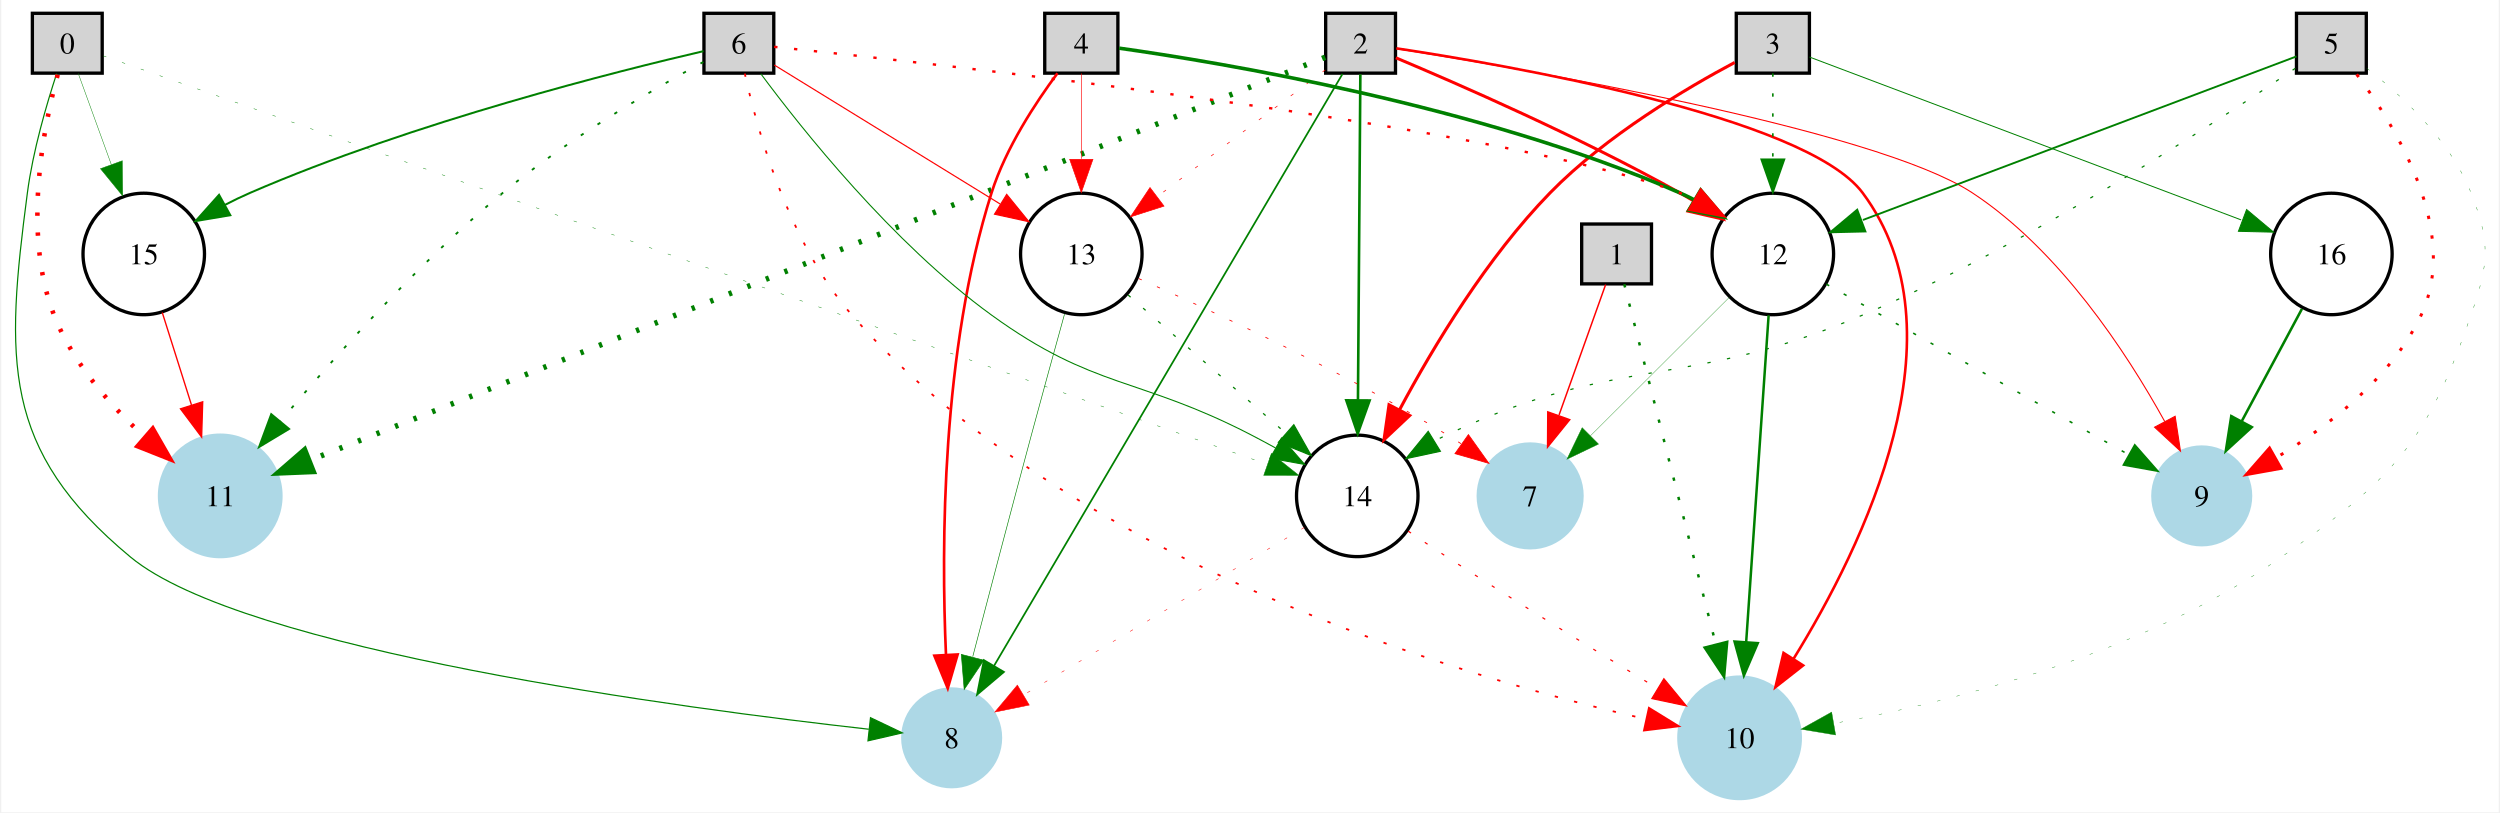
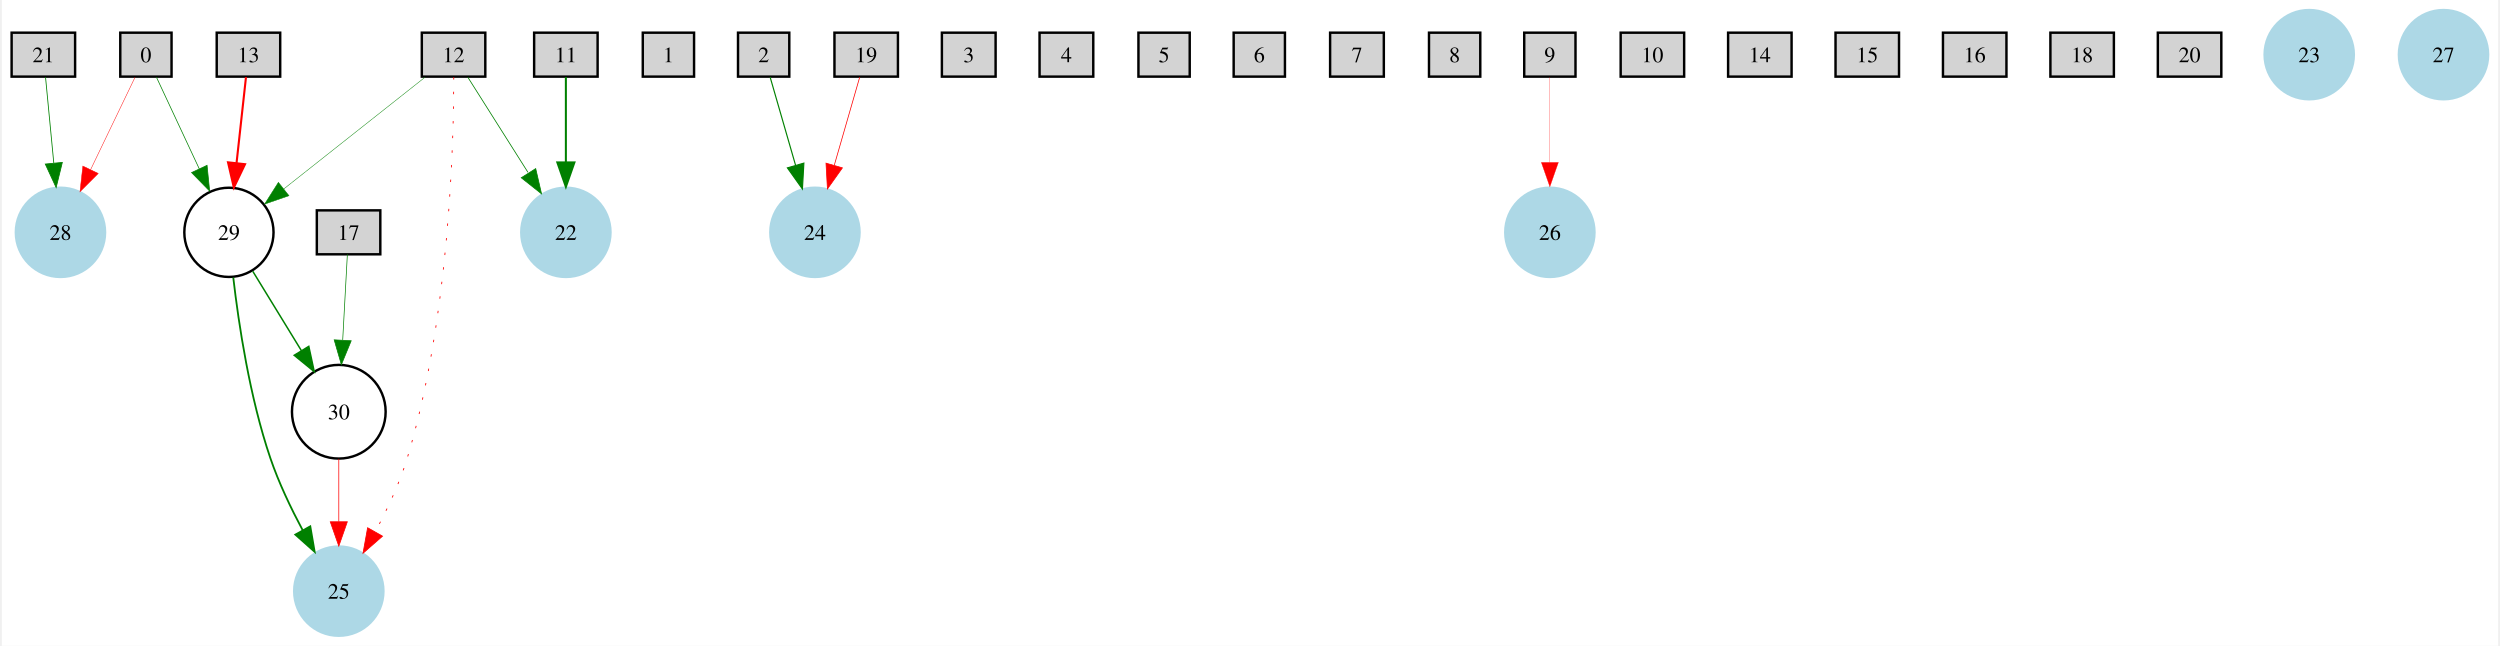
- <svg xmlns="http://www.w3.org/2000/svg" width="751pt" height="244pt" viewBox="0.00 0.00 751.18 244.31">
-   <g id="graph0" class="graph" transform="scale(1 1) rotate(0) translate(4 240.309)">
-     <polygon fill="white" stroke="transparent" points="-4,4 -4,-240.309 747.18,-240.309 747.18,4 -4,4" />
+ <svg xmlns="http://www.w3.org/2000/svg" width="1022pt" height="264pt" viewBox="0.00 0.00 1022.38 264.49">
+   <g id="graph0" class="graph" transform="scale(1 1) rotate(0) translate(4 260.492)">
+     <polygon fill="white" stroke="transparent" points="-4,4 -4,-260.492 1018.38,-260.492 1018.38,4 -4,4" />
    <g id="node1" class="node">
-       <polygon fill="lightgrey" stroke="black" points="26.351,-236.309 5.351,-236.309 5.351,-218.309 26.351,-218.309 26.351,-236.309" />
-       <text text-anchor="middle" x="15.851" y="-224.209" font-family="Times,serif" font-size="9.00">0</text>
+       <polygon fill="lightgrey" stroke="black" points="65.5,-247.108 44.5,-247.108 44.5,-229.108 65.5,-229.108 65.5,-247.108" />
+       <text text-anchor="middle" x="55" y="-235.008" font-family="Times,serif" font-size="9.00">0</text>
+     </g>
+     <g id="node29" class="node">
+       <ellipse fill="lightblue" stroke="lightblue" cx="20" cy="-165.338" rx="18.27" ry="18.27" />
+       <text text-anchor="middle" x="20" y="-162.238" font-family="Times,serif" font-size="9.00">28</text>
+     </g>
+     <g id="edge15" class="edge">
+       <path fill="none" stroke="red" stroke-width="0.189" d="M50.567,-228.891C46.008,-219.413 38.7,-204.219 32.373,-191.064" />
+       <polygon fill="red" stroke="red" stroke-width="0.189" points="35.481,-189.451 27.993,-181.956 29.173,-192.485 35.481,-189.451" />
+     </g>
+     <g id="node30" class="node">
+       <ellipse fill="none" stroke="black" cx="89" cy="-165.338" rx="18.27" ry="18.27" />
+       <text text-anchor="middle" x="89" y="-162.238" font-family="Times,serif" font-size="9.00">29</text>
+     </g>
+     <g id="edge13" class="edge">
+       <path fill="none" stroke="green" stroke-width="0.297" d="M59.306,-228.891C63.706,-219.474 70.742,-204.416 76.861,-191.32" />
+       <polygon fill="green" stroke="green" stroke-width="0.297" points="80.041,-192.782 81.103,-182.24 73.699,-189.818 80.041,-192.782" />
+     </g>
+     <g id="node2" class="node">
+       <polygon fill="lightgrey" stroke="black" points="279.5,-247.108 258.5,-247.108 258.5,-229.108 279.5,-229.108 279.5,-247.108" />
+       <text text-anchor="middle" x="269" y="-235.008" font-family="Times,serif" font-size="9.00">1</text>
+     </g>
+     <g id="node3" class="node">
+       <polygon fill="lightgrey" stroke="black" points="318.5,-247.108 297.5,-247.108 297.5,-229.108 318.5,-229.108 318.5,-247.108" />
+       <text text-anchor="middle" x="308" y="-235.008" font-family="Times,serif" font-size="9.00">2</text>
+     </g>
+     <g id="node25" class="node">
+       <ellipse fill="lightblue" stroke="lightblue" cx="329" cy="-165.338" rx="18.27" ry="18.27" />
+       <text text-anchor="middle" x="329" y="-162.238" font-family="Times,serif" font-size="9.00">24</text>
+     </g>
+     <g id="edge11" class="edge">
+       <path fill="none" stroke="green" stroke-width="0.477" d="M310.66,-228.891C313.272,-219.838 317.389,-205.571 321.062,-192.847" />
+       <polygon fill="green" stroke="green" stroke-width="0.477" points="324.464,-193.68 323.874,-183.102 317.738,-191.739 324.464,-193.68" />
+     </g>
+     <g id="node4" class="node">
+       <polygon fill="lightgrey" stroke="black" points="403,-247.108 381,-247.108 381,-229.108 403,-229.108 403,-247.108" />
+       <text text-anchor="middle" x="392" y="-235.008" font-family="Times,serif" font-size="9.00">3</text>
+     </g>
+     <g id="node5" class="node">
+       <polygon fill="lightgrey" stroke="black" points="443,-247.108 421,-247.108 421,-229.108 443,-229.108 443,-247.108" />
+       <text text-anchor="middle" x="432" y="-235.008" font-family="Times,serif" font-size="9.00">4</text>
+     </g>
+     <g id="node6" class="node">
+       <polygon fill="lightgrey" stroke="black" points="482.5,-247.108 461.5,-247.108 461.5,-229.108 482.5,-229.108 482.5,-247.108" />
+       <text text-anchor="middle" x="472" y="-235.008" font-family="Times,serif" font-size="9.00">5</text>
+     </g>
+     <g id="node7" class="node">
+       <polygon fill="lightgrey" stroke="black" points="521.5,-247.108 500.5,-247.108 500.5,-229.108 521.5,-229.108 521.5,-247.108" />
+       <text text-anchor="middle" x="511" y="-235.008" font-family="Times,serif" font-size="9.00">6</text>
+     </g>
+     <g id="node8" class="node">
+       <polygon fill="lightgrey" stroke="black" points="562,-247.108 540,-247.108 540,-229.108 562,-229.108 562,-247.108" />
+       <text text-anchor="middle" x="551" y="-235.008" font-family="Times,serif" font-size="9.00">7</text>
    </g>
    <g id="node9" class="node">
-       <ellipse fill="lightblue" stroke="lightblue" cx="281.851" cy="-18.385" rx="14.7" ry="14.7" />
-       <text text-anchor="middle" x="281.851" y="-15.285" font-family="Times,serif" font-size="9.00">8</text>
+       <polygon fill="lightgrey" stroke="black" points="601.5,-247.108 580.5,-247.108 580.5,-229.108 601.5,-229.108 601.5,-247.108" />
+       <text text-anchor="middle" x="591" y="-235.008" font-family="Times,serif" font-size="9.00">8</text>
    </g>
-     <g id="edge19" class="edge">
-       <path fill="none" stroke="green" stroke-width="0.363" d="M12.651,-218.143C9.693,-209.148 5.511,-194.975 3.851,-182.309 -2.723,-132.141 -4.094,-105.069 34.851,-72.77 68.754,-44.651 201.218,-27.203 256.938,-20.971" />
-       <polygon fill="green" stroke="green" stroke-width="0.363" points="257.445,-24.436 267.007,-19.874 256.687,-17.478 257.445,-24.436" />
+     <g id="node10" class="node">
+       <polygon fill="lightgrey" stroke="black" points="640.5,-247.108 619.5,-247.108 619.5,-229.108 640.5,-229.108 640.5,-247.108" />
+       <text text-anchor="middle" x="630" y="-235.008" font-family="Times,serif" font-size="9.00">9</text>
+     </g>
+     <g id="node27" class="node">
+       <ellipse fill="lightblue" stroke="lightblue" cx="630" cy="-165.338" rx="18.27" ry="18.27" />
+       <text text-anchor="middle" x="630" y="-162.238" font-family="Times,serif" font-size="9.00">26</text>
+     </g>
+     <g id="edge1" class="edge">
+       <path fill="none" stroke="red" stroke-width="0.104" d="M630,-228.891C630,-220.107 630,-206.414 630,-193.984" />
+       <polygon fill="red" stroke="red" stroke-width="0.104" points="633.5,-193.976 630,-183.976 626.5,-193.976 633.5,-193.976" />
+     </g>
+     <g id="node11" class="node">
+       <polygon fill="lightgrey" stroke="black" points="685,-247.108 659,-247.108 659,-229.108 685,-229.108 685,-247.108" />
+       <text text-anchor="middle" x="672" y="-235.008" font-family="Times,serif" font-size="9.00">10</text>
    </g>
    <g id="node12" class="node">
-       <ellipse fill="lightblue" stroke="lightblue" cx="61.851" cy="-91.154" rx="18.27" ry="18.27" />
-       <text text-anchor="middle" x="61.851" y="-88.054" font-family="Times,serif" font-size="9.00">11</text>
+       <polygon fill="lightgrey" stroke="black" points="240,-247.108 214,-247.108 214,-229.108 240,-229.108 240,-247.108" />
+       <text text-anchor="middle" x="227" y="-235.008" font-family="Times,serif" font-size="9.00">11</text>
    </g>
-     <g id="edge32" class="edge">
-       <path fill="none" stroke="red" stroke-width="1.377" stroke-dasharray="1,5" d="M12.963,-217.836C8.711,-202.175 2.249,-170.17 11.851,-145.539 17.419,-131.255 28.688,-118.454 39.12,-108.864" />
-       <polygon fill="red" stroke="red" stroke-width="1.377" points="41.562,-111.38 46.827,-102.186 36.977,-106.09 41.562,-111.38" />
+     <g id="node23" class="node">
+       <ellipse fill="lightblue" stroke="lightblue" cx="227" cy="-165.338" rx="18.27" ry="18.27" />
+       <text text-anchor="middle" x="227" y="-162.238" font-family="Times,serif" font-size="9.00">22</text>
+     </g>
+     <g id="edge6" class="edge">
+       <path fill="none" stroke="green" stroke-width="0.831" d="M227,-228.891C227,-220.107 227,-206.414 227,-193.984" />
+       <polygon fill="green" stroke="green" stroke-width="0.831" points="230.5,-193.976 227,-183.976 223.5,-193.976 230.5,-193.976" />
    </g>
    <g id="node13" class="node">
-       <ellipse fill="none" stroke="black" cx="403.851" cy="-91.154" rx="18.27" ry="18.27" />
-       <text text-anchor="middle" x="403.851" y="-88.054" font-family="Times,serif" font-size="9.00">14</text>
+       <polygon fill="lightgrey" stroke="black" points="194,-247.108 168,-247.108 168,-229.108 194,-229.108 194,-247.108" />
+       <text text-anchor="middle" x="181" y="-235.008" font-family="Times,serif" font-size="9.00">12</text>
+     </g>
+     <g id="edge14" class="edge">
+       <path fill="none" stroke="green" stroke-width="0.319" d="M186.826,-228.891C192.994,-219.134 202.99,-203.321 211.468,-189.91" />
+       <polygon fill="green" stroke="green" stroke-width="0.319" points="214.644,-191.436 217.028,-181.113 208.727,-187.695 214.644,-191.436" />
+     </g>
+     <g id="node26" class="node">
+       <ellipse fill="lightblue" stroke="lightblue" cx="134" cy="-18.385" rx="18.27" ry="18.27" />
+       <text text-anchor="middle" x="134" y="-15.285" font-family="Times,serif" font-size="9.00">25</text>
    </g>
    <g id="edge5" class="edge">
-       <path fill="none" stroke="green" stroke-width="0.131" stroke-dasharray="1,5" d="M26.633,-223.525C78.055,-205.481 299.085,-127.918 376.744,-100.666" />
-       <polygon fill="green" stroke="green" stroke-width="0.131" points="378.032,-103.924 386.309,-97.31 375.714,-97.319 378.032,-103.924" />
+       <path fill="none" stroke="red" stroke-width="0.342" stroke-dasharray="1,5" d="M181.089,-228.914C181.094,-203.482 179.469,-130.273 162,-72.77 158.884,-62.513 153.872,-51.89 148.944,-42.784" />
+       <polygon fill="red" stroke="red" stroke-width="0.342" points="151.898,-40.896 143.922,-33.922 145.808,-44.347 151.898,-40.896" />
+     </g>
+     <g id="edge10" class="edge">
+       <path fill="none" stroke="green" stroke-width="0.187" d="M169.348,-228.891C154.84,-217.416 129.743,-197.564 111.449,-183.095" />
+       <polygon fill="green" stroke="green" stroke-width="0.187" points="113.6,-180.334 103.586,-176.875 109.257,-185.824 113.6,-180.334" />
+     </g>
+     <g id="node14" class="node">
+       <polygon fill="lightgrey" stroke="black" points="110,-247.108 84,-247.108 84,-229.108 110,-229.108 110,-247.108" />
+       <text text-anchor="middle" x="97" y="-235.008" font-family="Times,serif" font-size="9.00">13</text>
+     </g>
+     <g id="edge8" class="edge">
+       <path fill="none" stroke="red" stroke-width="0.861" d="M95.987,-228.891C95.014,-220.047 93.495,-206.228 92.121,-193.731" />
+       <polygon fill="red" stroke="red" stroke-width="0.861" points="95.589,-193.241 91.017,-183.683 88.631,-194.006 95.589,-193.241" />
+     </g>
+     <g id="node15" class="node">
+       <polygon fill="lightgrey" stroke="black" points="729,-247.108 703,-247.108 703,-229.108 729,-229.108 729,-247.108" />
+       <text text-anchor="middle" x="716" y="-235.008" font-family="Times,serif" font-size="9.00">14</text>
    </g>
    <g id="node16" class="node">
-       <ellipse fill="none" stroke="black" cx="38.851" cy="-163.924" rx="18.27" ry="18.27" />
-       <text text-anchor="middle" x="38.851" y="-160.824" font-family="Times,serif" font-size="9.00">15</text>
+       <polygon fill="lightgrey" stroke="black" points="773,-247.108 747,-247.108 747,-229.108 773,-229.108 773,-247.108" />
+       <text text-anchor="middle" x="760" y="-235.008" font-family="Times,serif" font-size="9.00">15</text>
    </g>
-     <g id="edge21" class="edge">
-       <path fill="none" stroke="green" stroke-width="0.137" d="M19.146,-218.227C21.755,-211.039 25.538,-200.612 29.094,-190.812" />
-       <polygon fill="green" stroke="green" stroke-width="0.137" points="32.401,-191.959 32.522,-181.365 25.821,-189.571 32.401,-191.959" />
+     <g id="node17" class="node">
+       <polygon fill="lightgrey" stroke="black" points="817,-247.108 791,-247.108 791,-229.108 817,-229.108 817,-247.108" />
+       <text text-anchor="middle" x="804" y="-235.008" font-family="Times,serif" font-size="9.00">16</text>
    </g>
-     <g id="node2" class="node">
-       <polygon fill="lightgrey" stroke="black" points="492.351,-172.924 471.351,-172.924 471.351,-154.924 492.351,-154.924 492.351,-172.924" />
-       <text text-anchor="middle" x="481.851" y="-160.824" font-family="Times,serif" font-size="9.00">1</text>
+     <g id="node18" class="node">
+       <polygon fill="lightgrey" stroke="black" points="151,-174.338 125,-174.338 125,-156.338 151,-156.338 151,-174.338" />
+       <text text-anchor="middle" x="138" y="-162.238" font-family="Times,serif" font-size="9.00">17</text>
    </g>
-     <g id="node8" class="node">
-       <ellipse fill="lightblue" stroke="lightblue" cx="455.851" cy="-91.154" rx="15.613" ry="15.613" />
-       <text text-anchor="middle" x="455.851" y="-88.054" font-family="Times,serif" font-size="9.00">7</text>
+     <g id="node31" class="node">
+       <ellipse fill="none" stroke="black" cx="134" cy="-91.861" rx="19.184" ry="19.184" />
+       <text text-anchor="middle" x="134" y="-88.761" font-family="Times,serif" font-size="9.00">30</text>
    </g>
-     <g id="edge35" class="edge">
-       <path fill="none" stroke="red" stroke-width="0.447" d="M478.558,-154.708C475.052,-144.894 469.357,-128.955 464.547,-115.494" />
-       <polygon fill="red" stroke="red" stroke-width="0.447" points="467.754,-114.066 461.093,-105.827 461.162,-116.422 467.754,-114.066" />
+     <g id="edge3" class="edge">
+       <path fill="none" stroke="green" stroke-width="0.289" d="M137.51,-156.328C137.034,-147.586 136.285,-133.837 135.601,-121.277" />
+       <polygon fill="green" stroke="green" stroke-width="0.289" points="139.088,-120.937 135.05,-111.143 132.098,-121.318 139.088,-120.937" />
    </g>
-     <g id="node11" class="node">
-       <ellipse fill="lightblue" stroke="lightblue" cx="518.851" cy="-18.385" rx="18.27" ry="18.27" />
-       <text text-anchor="middle" x="518.851" y="-15.285" font-family="Times,serif" font-size="9.00">10</text>
+     <g id="node19" class="node">
+       <polygon fill="lightgrey" stroke="black" points="861,-247.108 835,-247.108 835,-229.108 861,-229.108 861,-247.108" />
+       <text text-anchor="middle" x="848" y="-235.008" font-family="Times,serif" font-size="9.00">18</text>
    </g>
-     <g id="edge8" class="edge">
-       <path fill="none" stroke="green" stroke-width="0.758" stroke-dasharray="1,5" d="M484.165,-154.82C489.561,-133.594 503.161,-80.099 511.64,-46.749" />
-       <polygon fill="green" stroke="green" stroke-width="0.758" points="515.124,-47.249 514.196,-36.695 508.34,-45.525 515.124,-47.249" />
-     </g>
-     <g id="node3" class="node">
-       <polygon fill="lightgrey" stroke="black" points="415.351,-236.309 394.351,-236.309 394.351,-218.309 415.351,-218.309 415.351,-236.309" />
-       <text text-anchor="middle" x="404.851" y="-224.209" font-family="Times,serif" font-size="9.00">2</text>
-     </g>
-     <g id="edge39" class="edge">
-       <path fill="none" stroke="green" stroke-width="0.529" d="M399.407,-218.062C381.046,-186.876 321.073,-85.006 294.602,-40.044" />
-       <polygon fill="green" stroke="green" stroke-width="0.529" points="297.579,-38.201 289.489,-31.36 291.547,-41.753 297.579,-38.201" />
-     </g>
-     <g id="node10" class="node">
-       <ellipse fill="lightblue" stroke="lightblue" cx="657.851" cy="-91.154" rx="14.7" ry="14.7" />
-       <text text-anchor="middle" x="657.851" y="-88.054" font-family="Times,serif" font-size="9.00">9</text>
-     </g>
-     <g id="edge22" class="edge">
-       <path fill="none" stroke="red" stroke-width="0.323" d="M415.709,-225.633C450.624,-220.095 559.444,-201.632 588.851,-182.309 615.03,-165.106 635.156,-134.468 646.742,-113.499" />
-       <polygon fill="red" stroke="red" stroke-width="0.323" points="649.854,-115.101 651.455,-104.628 643.672,-111.817 649.854,-115.101" />
+     <g id="node20" class="node">
+       <polygon fill="lightgrey" stroke="black" points="363,-247.108 337,-247.108 337,-229.108 363,-229.108 363,-247.108" />
+       <text text-anchor="middle" x="350" y="-235.008" font-family="Times,serif" font-size="9.00">19</text>
    </g>
    <g id="edge7" class="edge">
-       <path fill="none" stroke="red" stroke-width="0.788" d="M415.609,-225.771C447.207,-221.013 538.603,-205.446 555.851,-182.309 587.223,-140.223 556.221,-76.324 535.024,-42.061" />
-       <polygon fill="red" stroke="red" stroke-width="0.788" points="537.964,-40.162 529.627,-33.623 532.066,-43.933 537.964,-40.162" />
+       <path fill="none" stroke="red" stroke-width="0.308" d="M347.34,-228.891C344.728,-219.838 340.611,-205.571 336.938,-192.847" />
+       <polygon fill="red" stroke="red" stroke-width="0.308" points="340.262,-191.739 334.126,-183.102 333.536,-193.68 340.262,-191.739" />
    </g>
-     <g id="edge27" class="edge">
-       <path fill="none" stroke="green" stroke-width="1.648" stroke-dasharray="1,5" d="M394.209,-223.085C347.435,-204.517 159.297,-129.836 88.749,-101.832" />
-       <polygon fill="green" stroke="green" stroke-width="1.648" points="89.81,-98.487 79.224,-98.051 87.228,-104.993 89.81,-98.487" />
+     <g id="node21" class="node">
+       <polygon fill="lightgrey" stroke="black" points="905,-247.108 879,-247.108 879,-229.108 905,-229.108 905,-247.108" />
+       <text text-anchor="middle" x="892" y="-235.008" font-family="Times,serif" font-size="9.00">20</text>
    </g>
-     <g id="edge14" class="edge">
-       <path fill="none" stroke="green" stroke-width="0.789" d="M404.782,-217.95C404.636,-198.065 404.29,-150.903 404.063,-120.04" />
-       <polygon fill="green" stroke="green" stroke-width="0.789" points="407.562,-119.848 403.988,-109.874 400.562,-119.899 407.562,-119.848" />
+     <g id="node22" class="node">
+       <polygon fill="lightgrey" stroke="black" points="26,-247.108 0,-247.108 0,-229.108 26,-229.108 26,-247.108" />
+       <text text-anchor="middle" x="13" y="-235.008" font-family="Times,serif" font-size="9.00">21</text>
    </g>
-     <g id="node14" class="node">
-       <ellipse fill="none" stroke="black" cx="528.851" cy="-163.924" rx="18.27" ry="18.27" />
-       <text text-anchor="middle" x="528.851" y="-160.824" font-family="Times,serif" font-size="9.00">12</text>
+     <g id="edge4" class="edge">
+       <path fill="none" stroke="green" stroke-width="0.333" d="M13.887,-228.891C14.737,-220.047 16.067,-206.228 17.269,-193.731" />
+       <polygon fill="green" stroke="green" stroke-width="0.333" points="20.762,-193.973 18.235,-183.683 13.794,-193.302 20.762,-193.973" />
    </g>
-     <g id="edge10" class="edge">
-       <path fill="none" stroke="red" stroke-width="0.909" d="M415.465,-222.924C433.43,-215.373 470.805,-199.102 500.851,-182.309 502.183,-181.564 503.537,-180.779 504.893,-179.969" />
-       <polygon fill="red" stroke="red" stroke-width="0.909" points="507.085,-182.725 513.691,-174.442 503.361,-176.798 507.085,-182.725" />
+     <g id="node24" class="node">
+       <ellipse fill="lightblue" stroke="lightblue" cx="941" cy="-238.108" rx="18.27" ry="18.27" />
+       <text text-anchor="middle" x="941" y="-235.008" font-family="Times,serif" font-size="9.00">23</text>
    </g>
-     <g id="node15" class="node">
-       <ellipse fill="none" stroke="black" cx="320.851" cy="-163.924" rx="18.27" ry="18.27" />
-       <text text-anchor="middle" x="320.851" y="-160.824" font-family="Times,serif" font-size="9.00">13</text>
-     </g>
-     <g id="edge28" class="edge">
-       <path fill="none" stroke="red" stroke-width="0.203" stroke-dasharray="1,5" d="M394.212,-219.281C381.581,-209.749 360.156,-193.583 343.711,-181.174" />
-       <polygon fill="red" stroke="red" stroke-width="0.203" points="345.729,-178.312 335.639,-175.083 341.513,-183.9 345.729,-178.312" />
-     </g>
-     <g id="node4" class="node">
-       <polygon fill="lightgrey" stroke="black" points="539.851,-236.309 517.851,-236.309 517.851,-218.309 539.851,-218.309 539.851,-236.309" />
-       <text text-anchor="middle" x="528.851" y="-224.209" font-family="Times,serif" font-size="9.00">3</text>
-     </g>
-     <g id="edge16" class="edge">
-       <path fill="none" stroke="red" stroke-width="0.93" d="M517.38,-221.525C503.14,-213.944 478.68,-199.56 461.851,-182.309 442.94,-162.924 426.912,-136.412 416.53,-116.977" />
-       <polygon fill="red" stroke="red" stroke-width="0.93" points="419.616,-115.325 411.899,-108.066 413.405,-118.554 419.616,-115.325" />
-     </g>
-     <g id="edge37" class="edge">
-       <path fill="none" stroke="green" stroke-width="0.487" stroke-dasharray="1,5" d="M528.851,-218.227C528.851,-211.462 528.851,-201.829 528.851,-192.55" />
-       <polygon fill="green" stroke="green" stroke-width="0.487" points="532.351,-192.396 528.851,-182.396 525.351,-192.396 532.351,-192.396" />
-     </g>
-     <g id="node17" class="node">
-       <ellipse fill="none" stroke="black" cx="696.851" cy="-163.924" rx="18.27" ry="18.27" />
-       <text text-anchor="middle" x="696.851" y="-160.824" font-family="Times,serif" font-size="9.00">16</text>
-     </g>
-     <g id="edge36" class="edge">
-       <path fill="none" stroke="green" stroke-width="0.3" d="M539.874,-223.15C565.963,-213.306 632.119,-188.347 669.692,-174.17" />
-       <polygon fill="green" stroke="green" stroke-width="0.3" points="671.354,-177.284 679.475,-170.48 668.883,-170.735 671.354,-177.284" />
-     </g>
-     <g id="node5" class="node">
-       <polygon fill="lightgrey" stroke="black" points="331.851,-236.309 309.851,-236.309 309.851,-218.309 331.851,-218.309 331.851,-236.309" />
-       <text text-anchor="middle" x="320.851" y="-224.209" font-family="Times,serif" font-size="9.00">4</text>
-     </g>
-     <g id="edge3" class="edge">
-       <path fill="none" stroke="red" stroke-width="0.804" d="M313.674,-218.276C307.23,-209.604 298.142,-195.858 293.851,-182.309 278.833,-134.894 278.702,-76.056 280.148,-43.33" />
-       <polygon fill="red" stroke="red" stroke-width="0.804" points="283.646,-43.457 280.68,-33.286 276.656,-43.087 283.646,-43.457" />
+     <g id="node28" class="node">
+       <ellipse fill="lightblue" stroke="lightblue" cx="996" cy="-238.108" rx="18.27" ry="18.27" />
+       <text text-anchor="middle" x="996" y="-235.008" font-family="Times,serif" font-size="9.00">27</text>
    </g>
    <g id="edge9" class="edge">
-       <path fill="none" stroke="green" stroke-width="1.088" d="M332.235,-225.818C361.327,-221.725 440.368,-208.811 500.851,-182.309 502.249,-181.696 503.655,-181.016 505.052,-180.288" />
-       <polygon fill="green" stroke="green" stroke-width="1.088" points="507.147,-183.115 513.975,-175.014 503.586,-177.089 507.147,-183.115" />
-     </g>
-     <g id="edge18" class="edge">
-       <path fill="none" stroke="red" stroke-width="0.193" d="M320.851,-218.227C320.851,-211.462 320.851,-201.829 320.851,-192.55" />
-       <polygon fill="red" stroke="red" stroke-width="0.193" points="324.351,-192.396 320.851,-182.396 317.351,-192.396 324.351,-192.396" />
-     </g>
-     <g id="node6" class="node">
-       <polygon fill="lightgrey" stroke="black" points="707.351,-236.309 686.351,-236.309 686.351,-218.309 707.351,-218.309 707.351,-236.309" />
-       <text text-anchor="middle" x="696.851" y="-224.209" font-family="Times,serif" font-size="9.00">5</text>
-     </g>
-     <g id="edge1" class="edge">
-       <path fill="none" stroke="red" stroke-width="0.905" stroke-dasharray="1,5" d="M704.464,-217.952C716.086,-202.458 735.715,-170.688 723.851,-145.539 714.88,-126.524 695.639,-111.904 680.234,-102.636" />
-       <polygon fill="red" stroke="red" stroke-width="0.905" points="681.692,-99.44 671.265,-97.565 678.248,-105.534 681.692,-99.44" />
-     </g>
-     <g id="edge20" class="edge">
-       <path fill="none" stroke="green" stroke-width="0.111" stroke-dasharray="1,5" d="M707.495,-219.781C717.742,-211.817 732.581,-198.216 738.851,-182.309 744.843,-167.105 744.181,-160.987 738.851,-145.539 725.451,-106.703 715.425,-96.445 681.851,-72.77 640.202,-43.401 581.556,-29.011 547.143,-22.686" />
-       <polygon fill="green" stroke="green" stroke-width="0.111" points="547.738,-19.237 537.286,-20.975 546.54,-26.134 547.738,-19.237" />
-     </g>
-     <g id="edge30" class="edge">
-       <path fill="none" stroke="green" stroke-width="0.371" stroke-dasharray="1,5" d="M686.006,-219.764C662.985,-204.038 607.132,-167.4 555.851,-145.539 502.668,-122.867 483.18,-134.118 430.851,-109.539 429.667,-108.983 428.477,-108.378 427.292,-107.737" />
-       <polygon fill="green" stroke="green" stroke-width="0.371" points="428.839,-104.58 418.481,-102.349 425.186,-110.552 428.839,-104.58" />
-     </g>
-     <g id="edge25" class="edge">
-       <path fill="none" stroke="green" stroke-width="0.572" d="M686.342,-223.344C660.602,-213.632 593.756,-188.412 555.945,-174.146" />
-       <polygon fill="green" stroke="green" stroke-width="0.572" points="556.7,-170.691 546.109,-170.435 554.229,-177.24 556.7,-170.691" />
-     </g>
-     <g id="node7" class="node">
-       <polygon fill="lightgrey" stroke="black" points="228.351,-236.309 207.351,-236.309 207.351,-218.309 228.351,-218.309 228.351,-236.309" />
-       <text text-anchor="middle" x="217.851" y="-224.209" font-family="Times,serif" font-size="9.00">6</text>
-     </g>
-     <g id="edge26" class="edge">
-       <path fill="none" stroke="red" stroke-width="0.544" stroke-dasharray="1,5" d="M219.63,-218.19C223.204,-201.917 232.615,-167.523 251.851,-145.539 317.303,-70.736 436.453,-36.352 490.655,-24.034" />
-       <polygon fill="red" stroke="red" stroke-width="0.544" points="491.574,-27.416 500.594,-21.859 490.077,-20.578 491.574,-27.416" />
-     </g>
-     <g id="edge4" class="edge">
-       <path fill="none" stroke="green" stroke-width="0.571" stroke-dasharray="1,5" d="M207.174,-221.677C192.763,-213.829 166.617,-198.71 146.851,-182.309 121.498,-161.272 96.236,-133.016 79.925,-113.569" />
-       <polygon fill="green" stroke="green" stroke-width="0.571" points="82.582,-111.29 73.508,-105.82 77.191,-115.755 82.582,-111.29" />
-     </g>
-     <g id="edge17" class="edge">
-       <path fill="none" stroke="green" stroke-width="0.323" d="M224.455,-218.115C236.613,-201.724 264.035,-167.15 293.851,-145.539 324.765,-123.132 337.931,-127.067 371.851,-109.539 374.275,-108.286 376.779,-106.941 379.268,-105.57" />
-       <polygon fill="green" stroke="green" stroke-width="0.323" points="381.072,-108.571 388.054,-100.602 377.626,-102.477 381.072,-108.571" />
-     </g>
-     <g id="edge13" class="edge">
-       <path fill="none" stroke="red" stroke-width="0.733" stroke-dasharray="1,5" d="M228.469,-226.225C273.563,-221.531 449.237,-202.289 500.851,-182.309 502.274,-181.758 503.7,-181.126 505.113,-180.437" />
-       <polygon fill="red" stroke="red" stroke-width="0.733" points="507.159,-183.298 514.086,-175.281 503.671,-177.229 507.159,-183.298" />
-     </g>
-     <g id="edge34" class="edge">
-       <path fill="none" stroke="red" stroke-width="0.352" d="M228.486,-220.764C244.406,-210.967 274.869,-192.22 296.452,-178.938" />
-       <polygon fill="red" stroke="red" stroke-width="0.352" points="298.408,-181.845 305.09,-173.623 294.739,-175.883 298.408,-181.845" />
-     </g>
-     <g id="edge38" class="edge">
-       <path fill="none" stroke="green" stroke-width="0.61" d="M207.226,-224.926C182.619,-219.223 120.067,-203.657 70.851,-182.309 68.347,-181.223 65.791,-179.989 63.268,-178.687" />
-       <polygon fill="green" stroke="green" stroke-width="0.61" points="64.884,-175.581 54.438,-173.813 61.502,-181.71 64.884,-175.581" />
-     </g>
-     <g id="edge29" class="edge">
-       <path fill="none" stroke="red" stroke-width="0.148" stroke-dasharray="1,5" d="M387.901,-81.641C366.348,-68.785 327.84,-45.816 303.634,-31.378" />
-       <polygon fill="red" stroke="red" stroke-width="0.148" points="305.205,-28.24 294.824,-26.123 301.619,-34.252 305.205,-28.24" />
+       <path fill="none" stroke="green" stroke-width="0.746" d="M90.779,-146.843C92.976,-127.863 97.512,-97.669 106,-72.77 109.408,-62.773 114.394,-52.335 119.217,-43.308" />
+       <polygon fill="green" stroke="green" stroke-width="0.746" points="122.319,-44.932 124.112,-34.489 116.199,-41.534 122.319,-44.932" />
    </g>
    <g id="edge2" class="edge">
-       <path fill="none" stroke="red" stroke-width="0.36" stroke-dasharray="1,5" d="M419.192,-80.536C422.981,-77.961 427.045,-75.239 430.851,-72.77 452.018,-59.031 476.46,-43.991 494.204,-33.216" />
-       <polygon fill="red" stroke="red" stroke-width="0.36" points="496.079,-36.173 502.82,-28 492.453,-30.184 496.079,-36.173" />
-     </g>
-     <g id="edge6" class="edge">
-       <path fill="none" stroke="green" stroke-width="0.1" d="M515.8,-150.914C504.144,-139.295 486.955,-122.161 473.968,-109.215" />
-       <polygon fill="green" stroke="green" stroke-width="0.1" points="476.434,-106.731 466.881,-102.15 471.492,-111.688 476.434,-106.731" />
-     </g>
-     <g id="edge15" class="edge">
-       <path fill="none" stroke="green" stroke-width="0.477" stroke-dasharray="1,5" d="M544.928,-154.855C567.806,-141.949 609.837,-118.239 635.666,-103.669" />
-       <polygon fill="green" stroke="green" stroke-width="0.477" points="637.708,-106.536 644.698,-98.574 634.268,-100.439 637.708,-106.536" />
+       <path fill="none" stroke="green" stroke-width="0.615" d="M98.764,-149.395C104.58,-139.898 112.089,-127.637 118.68,-116.876" />
+       <polygon fill="green" stroke="green" stroke-width="0.615" points="121.705,-118.638 123.943,-108.282 115.736,-114.982 121.705,-118.638" />
    </g>
    <g id="edge12" class="edge">
-       <path fill="none" stroke="green" stroke-width="0.759" d="M527.584,-145.491C525.88,-120.694 522.833,-76.34 520.826,-47.137" />
-       <polygon fill="green" stroke="green" stroke-width="0.759" points="524.316,-46.864 520.139,-37.127 517.332,-47.344 524.316,-46.864" />
-     </g>
-     <g id="edge33" class="edge">
-       <path fill="none" stroke="red" stroke-width="0.251" stroke-dasharray="1,5" d="M338.113,-156.522C360.2,-146.798 399.366,-128.697 430.851,-109.539 432.306,-108.653 433.784,-107.706 435.255,-106.726" />
-       <polygon fill="red" stroke="red" stroke-width="0.251" points="437.282,-109.579 443.43,-100.95 433.243,-103.862 437.282,-109.579" />
-     </g>
-     <g id="edge11" class="edge">
-       <path fill="none" stroke="green" stroke-width="0.193" d="M315.798,-145.81C312.863,-135.24 309.113,-121.644 305.851,-109.539 299.763,-86.953 292.991,-61.169 288.197,-42.801" />
-       <polygon fill="green" stroke="green" stroke-width="0.193" points="291.531,-41.717 285.623,-32.923 284.757,-43.483 291.531,-41.717" />
-     </g>
-     <g id="edge24" class="edge">
-       <path fill="none" stroke="green" stroke-width="0.383" stroke-dasharray="1,5" d="M334.931,-151.58C347.886,-140.221 367.296,-123.203 382.219,-110.12" />
-       <polygon fill="green" stroke="green" stroke-width="0.383" points="384.767,-112.541 389.979,-103.316 380.152,-107.277 384.767,-112.541" />
-     </g>
-     <g id="edge23" class="edge">
-       <path fill="none" stroke="red" stroke-width="0.412" d="M44.418,-146.308C47.054,-137.968 50.263,-127.816 53.206,-118.506" />
-       <polygon fill="red" stroke="red" stroke-width="0.412" points="56.578,-119.45 56.255,-108.86 49.904,-117.34 56.578,-119.45" />
-     </g>
-     <g id="edge31" class="edge">
-       <path fill="none" stroke="green" stroke-width="0.772" d="M688.001,-147.411C682.647,-137.422 675.749,-124.55 669.902,-113.64" />
-       <polygon fill="green" stroke="green" stroke-width="0.772" points="672.908,-111.84 665.099,-104.679 666.738,-115.146 672.908,-111.84" />
+       <path fill="none" stroke="red" stroke-width="0.3" d="M134,-72.556C134,-64.697 134,-55.452 134,-46.846" />
+       <polygon fill="red" stroke="red" stroke-width="0.3" points="137.5,-46.802 134,-36.802 130.5,-46.802 137.5,-46.802" />
    </g>
  </g>
</svg>
